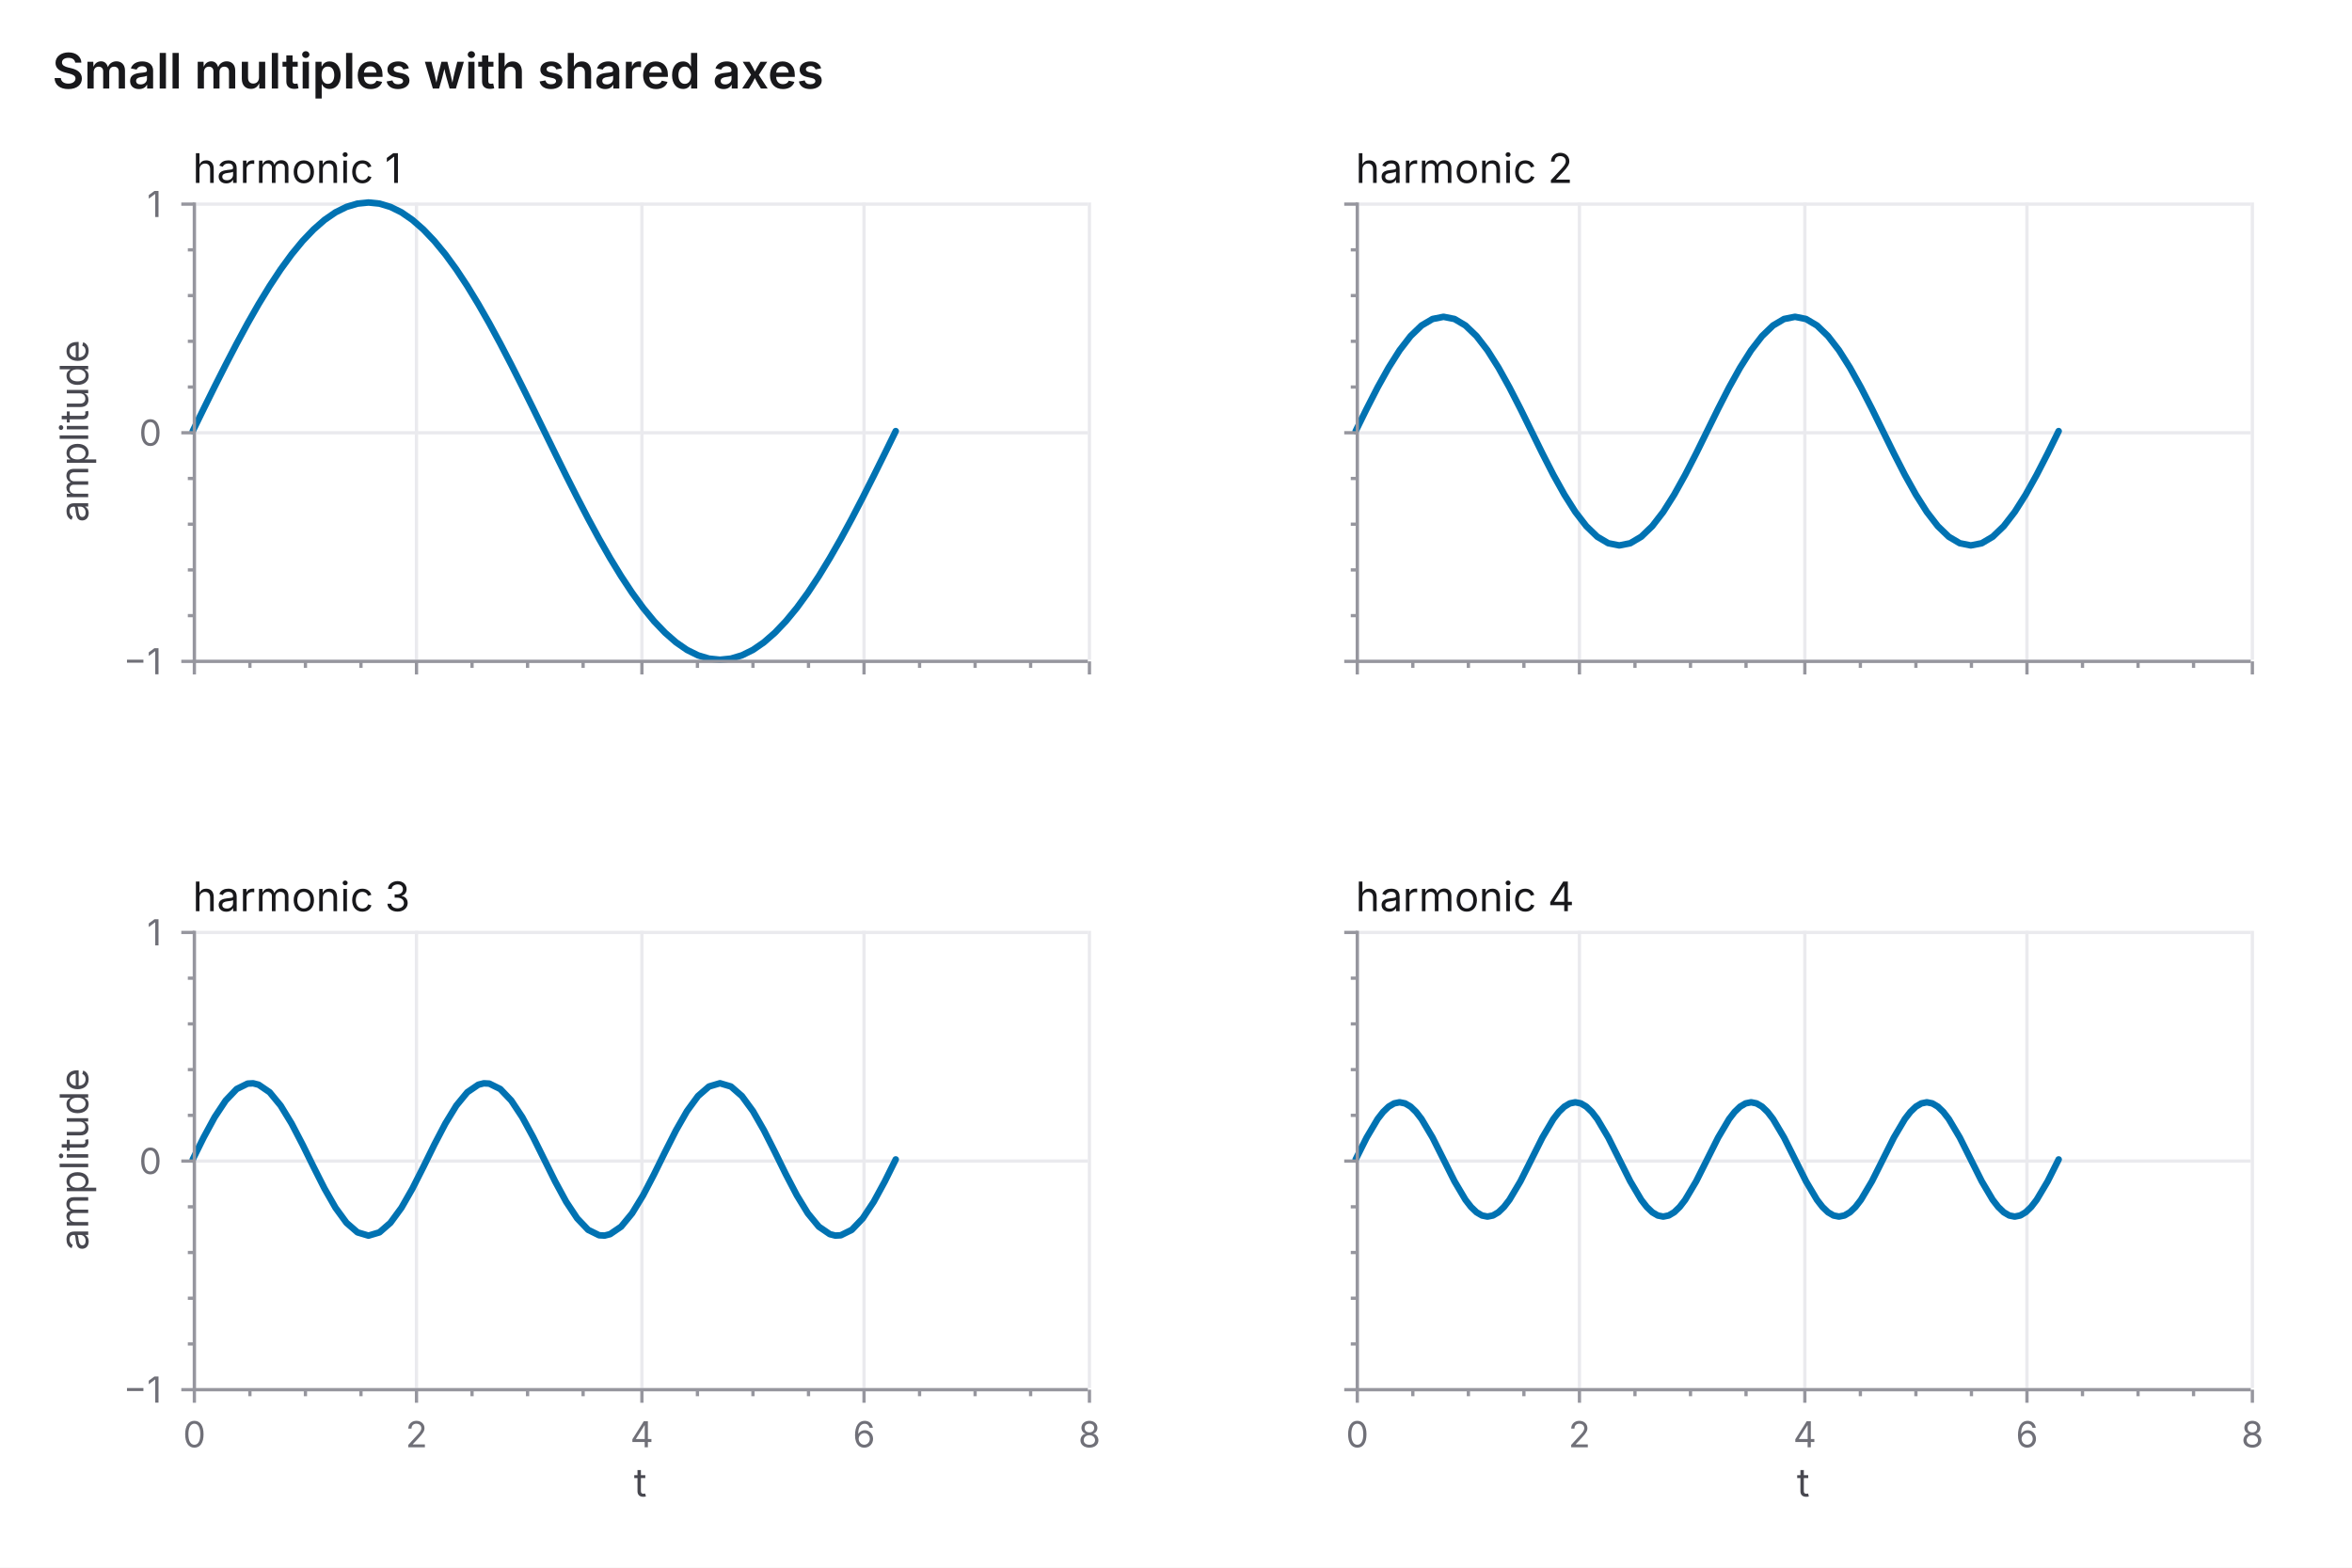
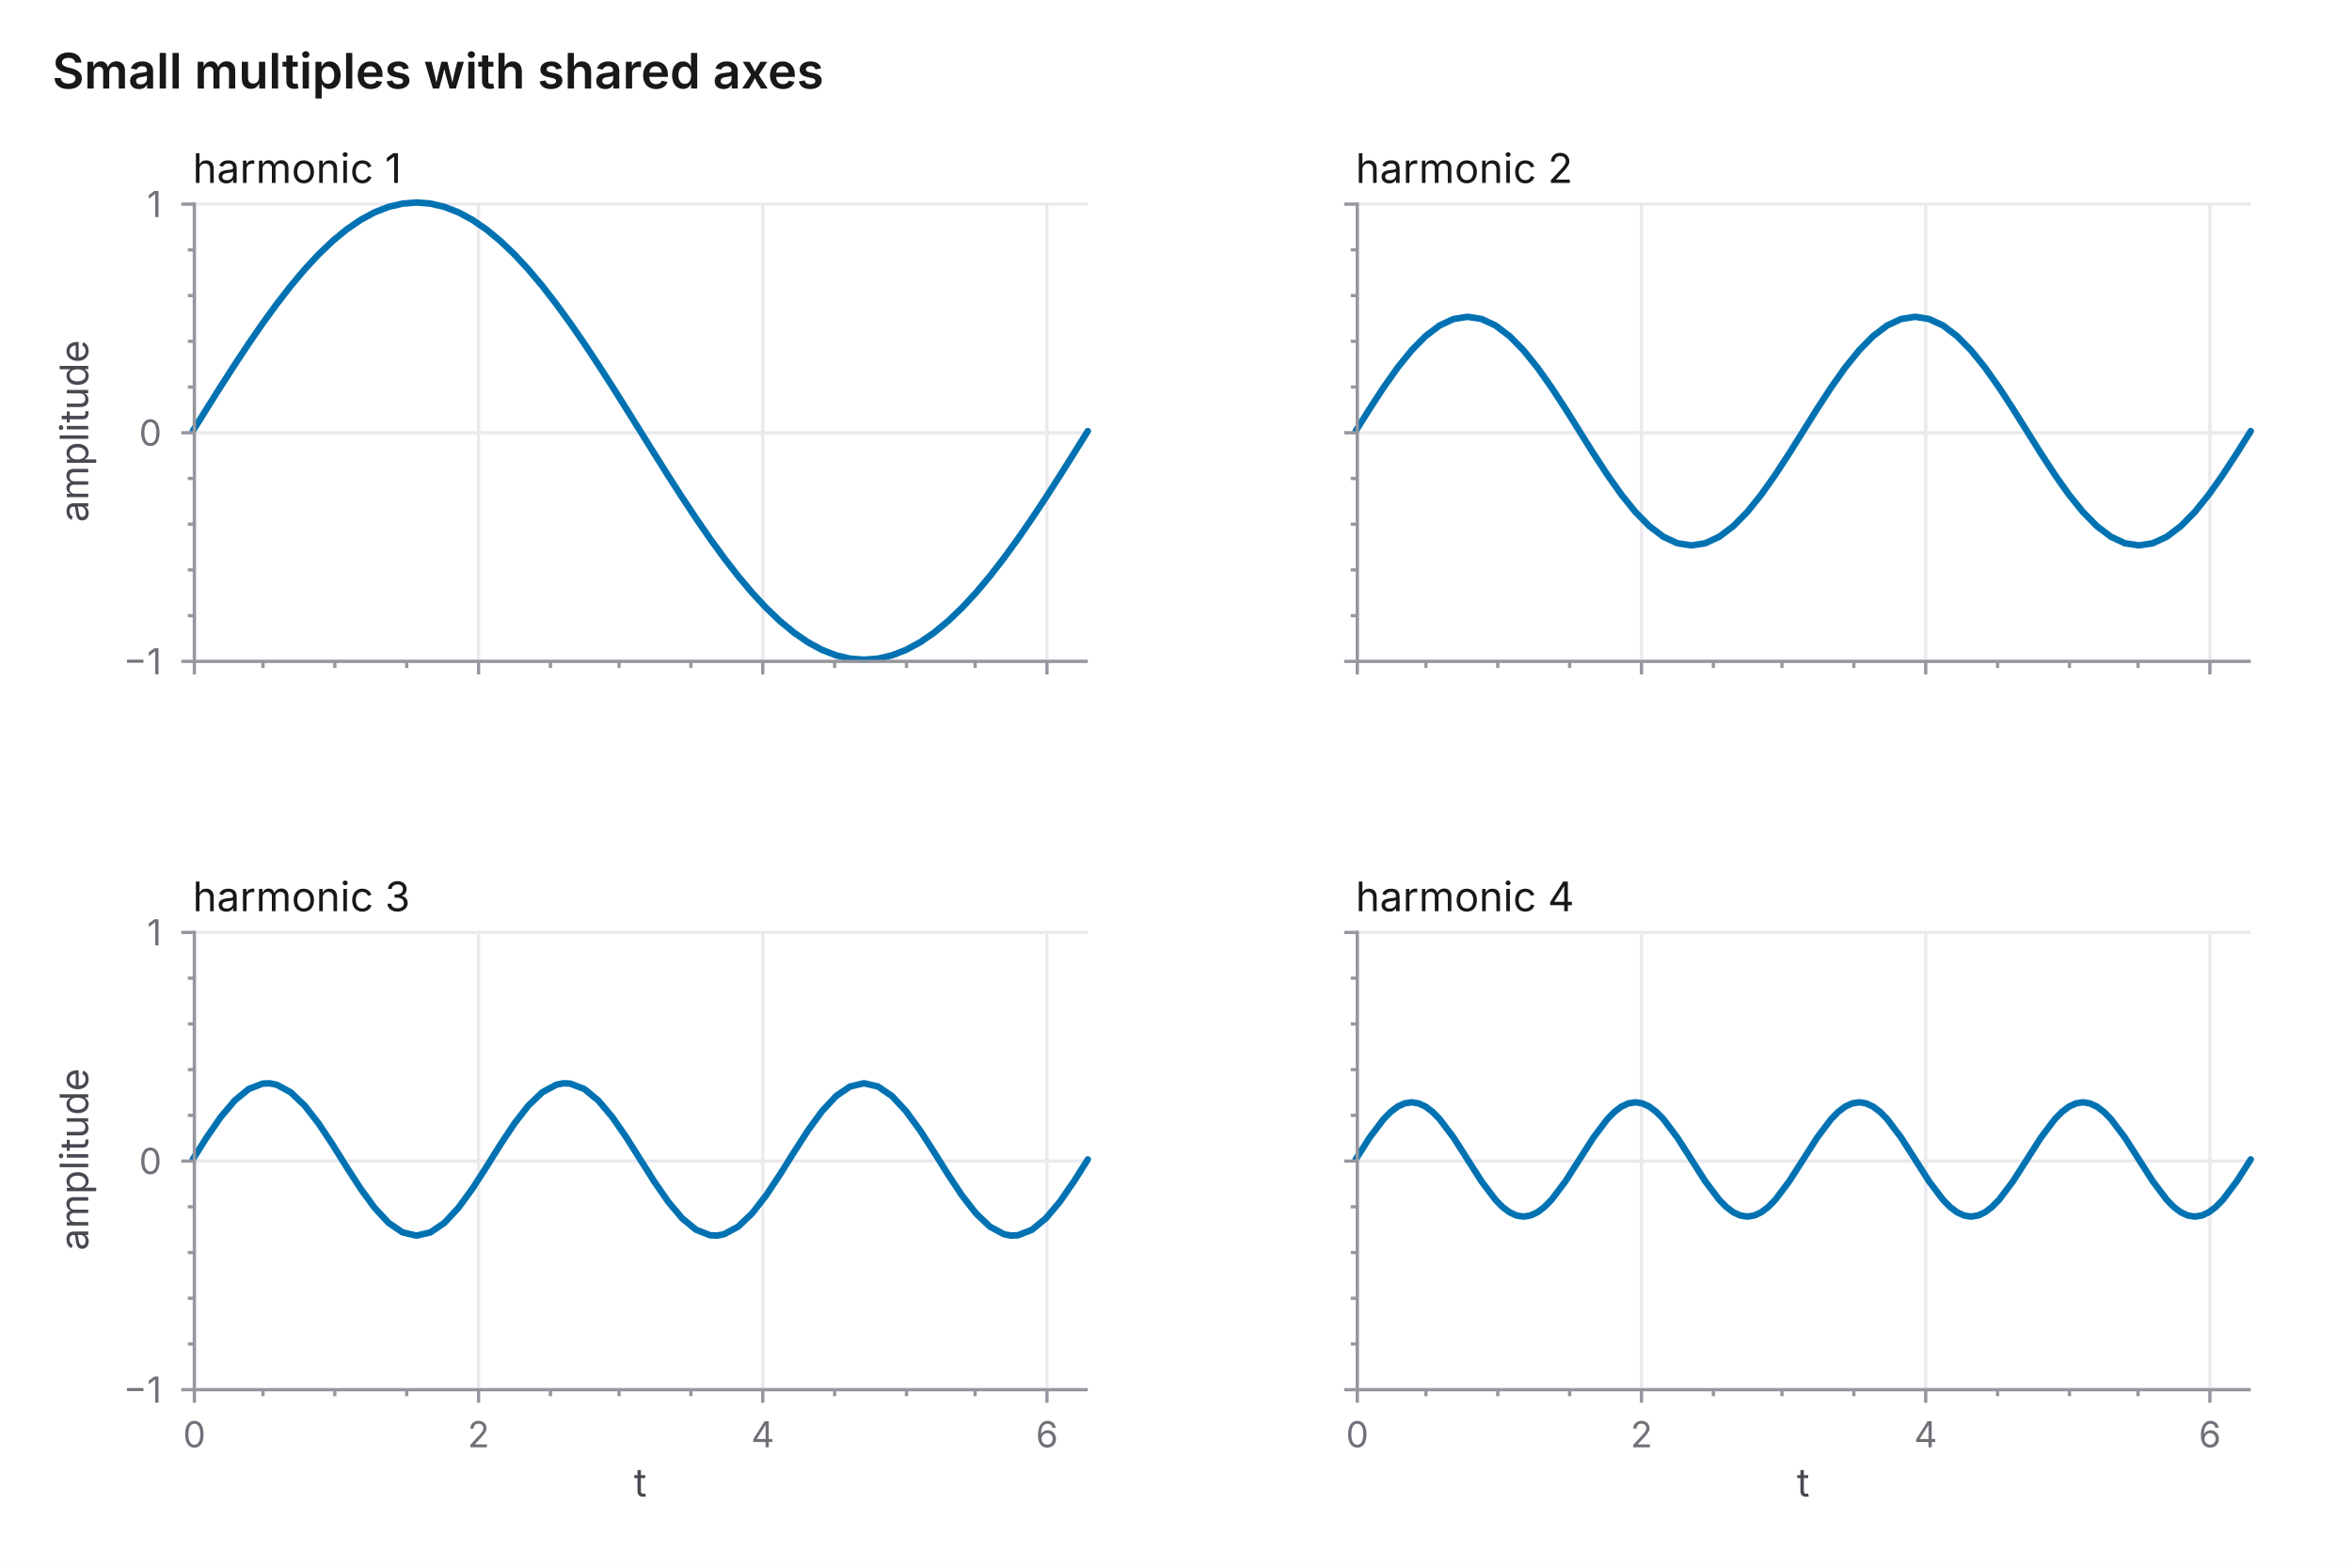
<svg xmlns="http://www.w3.org/2000/svg" width="720" height="480" viewBox="0 0 720 480">
  <defs>
    <clipPath id="c0">
      <path d="M53 56 L339 56 L339 208 L53 208 Z" />
    </clipPath>
    <clipPath id="c1">
      <path d="M409 56 L695 56 L695 208 L409 208 Z" />
    </clipPath>
    <clipPath id="c2">
      <path d="M53 279 L339 279 L339 431 L53 431 Z" />
    </clipPath>
    <clipPath id="c3">
      <path d="M409 279 L695 279 L695 431 L409 431 Z" />
    </clipPath>
  </defs>
  <path d="M0 0 L720 0 L720 480 L0 480 Z" fill="#ffffff" />
  <text x="16" y="27.1" font-size="15" fill="#18181b" text-anchor="start" font-family="Inter, &quot;Helvetica Neue&quot;, Helvetica, Arial, sans-serif" font-weight="600">Small multiples with shared axes</text>
  <path d="M59 202.5 L333 202.5" fill="none" stroke="#eaeaee" stroke-width="1" />
  <path d="M59 132.5 L333 132.5" fill="none" stroke="#eaeaee" stroke-width="1" />
  <path d="M59 62.5 L333 62.5" fill="none" stroke="#eaeaee" stroke-width="1" />
  <path d="M59.5 62 L59.5 202" fill="none" stroke="#eaeaee" stroke-width="1" />
-   <path d="M127.5 62 L127.5 202" fill="none" stroke="#eaeaee" stroke-width="1" />
-   <path d="M196.5 62 L196.5 202" fill="none" stroke="#eaeaee" stroke-width="1" />
-   <path d="M264.5 62 L264.5 202" fill="none" stroke="#eaeaee" stroke-width="1" />
-   <path d="M333.5 62 L333.5 202" fill="none" stroke="#eaeaee" stroke-width="1" />
+   <path d="M146.5 62 L146.5 202" fill="none" stroke="#eaeaee" stroke-width="1" />
+   <path d="M233.5 62 L233.5 202" fill="none" stroke="#eaeaee" stroke-width="1" />
+   <path d="M320.5 62 L320.5 202" fill="none" stroke="#eaeaee" stroke-width="1" />
  <g clip-path="url(#c0)">
-     <path d="M59 132 L62.36 125.14 L65.72 118.34 L69.09 111.68 L72.45 105.21 L75.81 99 L79.17 93.11 L82.54 87.59 L85.9 82.5 L89.26 77.89 L92.62 73.8 L95.99 70.27 L99.35 67.33 L102.71 65.01 L106.07 63.35 L109.44 62.34 L112.8 62 L116.16 62.34 L119.52 63.35 L122.89 65.01 L126.25 67.33 L129.61 70.27 L132.97 73.8 L136.34 77.89 L139.7 82.5 L143.06 87.59 L146.42 93.11 L149.79 99 L153.15 105.21 L156.51 111.68 L159.87 118.34 L163.24 125.14 L166.6 132 L169.96 138.86 L173.32 145.66 L176.69 152.32 L180.05 158.79 L183.41 165 L186.77 170.89 L190.14 176.41 L193.5 181.5 L196.86 186.11 L200.22 190.2 L203.59 193.73 L206.95 196.67 L210.31 198.99 L213.67 200.65 L217.04 201.66 L220.4 202 L223.76 201.66 L227.12 200.65 L230.49 198.99 L233.85 196.67 L237.21 193.73 L240.57 190.2 L243.94 186.11 L247.3 181.5 L250.66 176.41 L254.02 170.89 L257.39 165 L260.75 158.79 L264.11 152.32 L267.47 145.66 L270.84 138.86 L274.2 132" fill="none" stroke="#0072b2" stroke-width="2" stroke-linecap="round" stroke-linejoin="round" />
+     <path d="M59 132 L63.28 125.14 L67.56 118.34 L71.84 111.68 L76.13 105.21 L80.41 99 L84.69 93.11 L88.97 87.59 L93.25 82.5 L97.53 77.89 L101.81 73.8 L106.09 70.27 L110.38 67.33 L114.66 65.01 L118.94 63.35 L123.22 62.34 L127.5 62 L131.78 62.34 L136.06 63.35 L140.34 65.01 L144.63 67.33 L148.91 70.27 L153.19 73.8 L157.47 77.89 L161.75 82.5 L166.03 87.59 L170.31 93.11 L174.59 99 L178.88 105.21 L183.16 111.68 L187.44 118.34 L191.72 125.14 L196 132 L200.28 138.86 L204.56 145.66 L208.84 152.32 L213.13 158.79 L217.41 165 L221.69 170.89 L225.97 176.41 L230.25 181.5 L234.53 186.11 L238.81 190.2 L243.09 193.73 L247.37 196.67 L251.66 198.99 L255.94 200.65 L260.22 201.66 L264.5 202 L268.78 201.66 L273.06 200.65 L277.34 198.99 L281.63 196.67 L285.91 193.73 L290.19 190.2 L294.47 186.11 L298.75 181.5 L303.03 176.41 L307.31 170.89 L311.59 165 L315.87 158.79 L320.16 152.32 L324.44 145.66 L328.72 138.86 L333 132" fill="none" stroke="#0072b2" stroke-width="2" stroke-linecap="round" stroke-linejoin="round" />
  </g>
  <path d="M59 202.5 L333 202.5" fill="none" stroke="#96969e" stroke-width="1" />
  <path d="M59.5 62 L59.5 202.5" fill="none" stroke="#96969e" stroke-width="1" />
  <text x="49.5" y="206.46" font-size="11" fill="#707078" text-anchor="end" font-family="Inter, &quot;Helvetica Neue&quot;, Helvetica, Arial, sans-serif">−1</text>
  <text x="49.5" y="136.46" font-size="11" fill="#707078" text-anchor="end" font-family="Inter, &quot;Helvetica Neue&quot;, Helvetica, Arial, sans-serif">0</text>
  <text x="49.5" y="66.46" font-size="11" fill="#707078" text-anchor="end" font-family="Inter, &quot;Helvetica Neue&quot;, Helvetica, Arial, sans-serif">1</text>
-   <path d="M59.5 202.5 L59.5 206.5 M127.5 202.5 L127.5 206.5 M196.5 202.5 L196.5 206.5 M264.5 202.5 L264.5 206.5 M333.5 202.5 L333.5 206.5 M76.5 202.5 L76.5 204.5 M93.5 202.5 L93.5 204.5 M110.5 202.5 L110.5 204.5 M144.5 202.5 L144.5 204.5 M161.5 202.5 L161.5 204.5 M178.5 202.5 L178.5 204.5 M213.5 202.5 L213.5 204.5 M230.5 202.5 L230.5 204.5 M247.5 202.5 L247.5 204.5 M281.5 202.5 L281.5 204.5 M298.5 202.5 L298.5 204.5 M315.5 202.5 L315.5 204.5 M55.5 202.5 L59.5 202.5 M55.5 132.5 L59.5 132.5 M55.5 62.5 L59.5 62.5 M57.5 188.5 L59.5 188.5 M57.5 174.5 L59.5 174.5 M57.5 160.5 L59.5 160.5 M57.5 146.5 L59.5 146.5 M57.5 118.5 L59.5 118.5 M57.5 104.5 L59.5 104.5 M57.5 90.5 L59.5 90.5 M57.5 76.5 L59.5 76.5" fill="none" stroke="#96969e" stroke-width="1" />
+   <path d="M59.5 202.5 L59.5 206.5 M146.5 202.5 L146.5 206.5 M233.5 202.5 L233.5 206.5 M320.5 202.5 L320.5 206.5 M80.5 202.5 L80.5 204.5 M102.5 202.5 L102.5 204.5 M124.5 202.5 L124.5 204.5 M168.5 202.5 L168.5 204.5 M189.5 202.5 L189.5 204.5 M211.5 202.5 L211.5 204.5 M255.5 202.5 L255.5 204.5 M277.5 202.5 L277.5 204.5 M298.5 202.5 L298.5 204.5 M55.5 202.5 L59.5 202.5 M55.5 132.5 L59.5 132.5 M55.5 62.5 L59.5 62.5 M57.5 188.5 L59.5 188.5 M57.5 174.5 L59.5 174.5 M57.5 160.5 L59.5 160.5 M57.5 146.5 L59.5 146.5 M57.5 118.5 L59.5 118.5 M57.5 104.5 L59.5 104.5 M57.5 90.5 L59.5 90.5 M57.5 76.5 L59.5 76.5" fill="none" stroke="#96969e" stroke-width="1" />
  <text x="27" y="132" font-size="12" fill="#484850" text-anchor="middle" font-family="Inter, &quot;Helvetica Neue&quot;, Helvetica, Arial, sans-serif" transform="rotate(-90 27 132)">amplitude</text>
  <text x="59" y="56" font-size="12.5" fill="#18181b" text-anchor="start" font-family="Inter, &quot;Helvetica Neue&quot;, Helvetica, Arial, sans-serif">harmonic 1</text>
  <path d="M415 202.5 L689 202.5" fill="none" stroke="#eaeaee" stroke-width="1" />
  <path d="M415 132.5 L689 132.5" fill="none" stroke="#eaeaee" stroke-width="1" />
  <path d="M415 62.5 L689 62.5" fill="none" stroke="#eaeaee" stroke-width="1" />
  <path d="M415.5 62 L415.5 202" fill="none" stroke="#eaeaee" stroke-width="1" />
-   <path d="M483.5 62 L483.5 202" fill="none" stroke="#eaeaee" stroke-width="1" />
-   <path d="M552.5 62 L552.5 202" fill="none" stroke="#eaeaee" stroke-width="1" />
-   <path d="M620.5 62 L620.5 202" fill="none" stroke="#eaeaee" stroke-width="1" />
-   <path d="M689.5 62 L689.5 202" fill="none" stroke="#eaeaee" stroke-width="1" />
+   <path d="M502.5 62 L502.5 202" fill="none" stroke="#eaeaee" stroke-width="1" />
+   <path d="M589.5 62 L589.5 202" fill="none" stroke="#eaeaee" stroke-width="1" />
+   <path d="M676.5 62 L676.5 202" fill="none" stroke="#eaeaee" stroke-width="1" />
  <g clip-path="url(#c1)">
-     <path d="M415 132 L418.36 125.17 L421.72 118.61 L425.09 112.56 L428.45 107.25 L431.81 102.9 L435.17 99.66 L438.54 97.67 L441.9 97 L445.26 97.67 L448.62 99.66 L451.99 102.9 L455.35 107.25 L458.71 112.56 L462.07 118.61 L465.44 125.17 L468.8 132 L472.16 138.83 L475.52 145.39 L478.89 151.44 L482.25 156.75 L485.61 161.1 L488.97 164.34 L492.34 166.33 L495.7 167 L499.06 166.33 L502.42 164.34 L505.79 161.1 L509.15 156.75 L512.51 151.44 L515.87 145.39 L519.24 138.83 L522.6 132 L525.96 125.17 L529.32 118.61 L532.69 112.56 L536.05 107.25 L539.41 102.9 L542.77 99.66 L546.14 97.67 L549.5 97 L552.86 97.67 L556.22 99.66 L559.59 102.9 L562.95 107.25 L566.31 112.56 L569.67 118.61 L573.04 125.17 L576.4 132 L579.76 138.83 L583.12 145.39 L586.49 151.44 L589.85 156.75 L593.21 161.1 L596.57 164.34 L599.94 166.33 L603.3 167 L606.66 166.33 L610.02 164.34 L613.39 161.1 L616.75 156.75 L620.11 151.44 L623.47 145.39 L626.84 138.83 L630.2 132" fill="none" stroke="#0072b2" stroke-width="2" stroke-linecap="round" stroke-linejoin="round" />
+     <path d="M415 132 L419.28 125.17 L423.56 118.61 L427.84 112.56 L432.13 107.25 L436.41 102.9 L440.69 99.66 L444.97 97.67 L449.25 97 L453.53 97.67 L457.81 99.66 L462.09 102.9 L466.38 107.25 L470.66 112.56 L474.94 118.61 L479.22 125.17 L483.5 132 L487.78 138.83 L492.06 145.39 L496.34 151.44 L500.63 156.75 L504.91 161.1 L509.19 164.34 L513.47 166.33 L517.75 167 L522.03 166.33 L526.31 164.34 L530.59 161.1 L534.88 156.75 L539.16 151.44 L543.44 145.39 L547.72 138.83 L552 132 L556.28 125.17 L560.56 118.61 L564.84 112.56 L569.13 107.25 L573.41 102.9 L577.69 99.66 L581.97 97.67 L586.25 97 L590.53 97.67 L594.81 99.66 L599.09 102.9 L603.38 107.25 L607.66 112.56 L611.94 118.61 L616.22 125.17 L620.5 132 L624.78 138.83 L629.06 145.39 L633.34 151.44 L637.63 156.75 L641.91 161.1 L646.19 164.34 L650.47 166.33 L654.75 167 L659.03 166.33 L663.31 164.34 L667.59 161.1 L671.88 156.75 L676.16 151.44 L680.44 145.39 L684.72 138.83 L689 132" fill="none" stroke="#0072b2" stroke-width="2" stroke-linecap="round" stroke-linejoin="round" />
  </g>
  <path d="M415 202.5 L689 202.5" fill="none" stroke="#96969e" stroke-width="1" />
  <path d="M415.5 62 L415.5 202.5" fill="none" stroke="#96969e" stroke-width="1" />
-   <path d="M415.5 202.5 L415.5 206.5 M483.5 202.5 L483.5 206.5 M552.5 202.5 L552.5 206.5 M620.5 202.5 L620.5 206.5 M689.5 202.5 L689.5 206.5 M432.5 202.5 L432.5 204.5 M449.5 202.5 L449.5 204.5 M466.5 202.5 L466.5 204.5 M500.5 202.5 L500.5 204.5 M517.5 202.5 L517.5 204.5 M534.5 202.5 L534.5 204.5 M569.5 202.5 L569.5 204.5 M586.5 202.5 L586.5 204.5 M603.5 202.5 L603.5 204.5 M637.5 202.5 L637.5 204.5 M654.5 202.5 L654.5 204.5 M671.5 202.5 L671.5 204.5 M411.5 202.5 L415.5 202.5 M411.5 132.5 L415.5 132.5 M411.5 62.5 L415.5 62.5 M413.5 188.5 L415.5 188.5 M413.5 174.5 L415.5 174.5 M413.5 160.5 L415.5 160.5 M413.5 146.5 L415.5 146.5 M413.5 118.5 L415.5 118.5 M413.5 104.5 L415.5 104.5 M413.5 90.5 L415.5 90.5 M413.5 76.5 L415.5 76.5" fill="none" stroke="#96969e" stroke-width="1" />
+   <path d="M415.5 202.5 L415.5 206.5 M502.5 202.5 L502.5 206.5 M589.5 202.5 L589.5 206.5 M676.5 202.5 L676.5 206.5 M436.5 202.5 L436.5 204.5 M458.5 202.5 L458.5 204.5 M480.5 202.5 L480.5 204.5 M524.5 202.5 L524.5 204.5 M545.5 202.5 L545.5 204.5 M567.5 202.5 L567.5 204.5 M611.5 202.5 L611.5 204.5 M633.5 202.5 L633.5 204.5 M654.5 202.5 L654.5 204.5 M411.5 202.5 L415.5 202.5 M411.5 132.5 L415.5 132.5 M411.5 62.5 L415.5 62.5 M413.5 188.5 L415.5 188.5 M413.5 174.5 L415.5 174.5 M413.5 160.5 L415.5 160.5 M413.5 146.5 L415.5 146.5 M413.5 118.5 L415.5 118.5 M413.5 104.5 L415.5 104.5 M413.5 90.5 L415.5 90.5 M413.5 76.5 L415.5 76.5" fill="none" stroke="#96969e" stroke-width="1" />
  <text x="415" y="56" font-size="12.5" fill="#18181b" text-anchor="start" font-family="Inter, &quot;Helvetica Neue&quot;, Helvetica, Arial, sans-serif">harmonic 2</text>
  <path d="M59 425.5 L333 425.5" fill="none" stroke="#eaeaee" stroke-width="1" />
  <path d="M59 355.5 L333 355.5" fill="none" stroke="#eaeaee" stroke-width="1" />
  <path d="M59 285.5 L333 285.5" fill="none" stroke="#eaeaee" stroke-width="1" />
  <path d="M59.5 285 L59.5 425" fill="none" stroke="#eaeaee" stroke-width="1" />
-   <path d="M127.5 285 L127.5 425" fill="none" stroke="#eaeaee" stroke-width="1" />
-   <path d="M196.5 285 L196.5 425" fill="none" stroke="#eaeaee" stroke-width="1" />
-   <path d="M264.5 285 L264.5 425" fill="none" stroke="#eaeaee" stroke-width="1" />
-   <path d="M333.5 285 L333.5 425" fill="none" stroke="#eaeaee" stroke-width="1" />
+   <path d="M146.5 285 L146.5 425" fill="none" stroke="#eaeaee" stroke-width="1" />
+   <path d="M233.5 285 L233.5 425" fill="none" stroke="#eaeaee" stroke-width="1" />
+   <path d="M320.5 285 L320.5 425" fill="none" stroke="#eaeaee" stroke-width="1" />
  <g clip-path="url(#c2)">
-     <path d="M59 355 L62.36 348.23 L65.72 342.04 L69.09 336.96 L72.45 333.44 L75.81 331.78 L77.49 331.69 L79.17 332.12 L82.54 334.42 L85.9 338.5 L89.26 344 L92.62 350.45 L95.99 357.29 L99.35 363.93 L102.71 369.8 L106.07 374.4 L109.44 377.33 L112.8 378.33 L116.16 377.33 L119.52 374.4 L122.89 369.8 L126.25 363.93 L129.61 357.29 L132.97 350.45 L136.34 344 L139.7 338.5 L143.06 334.42 L146.42 332.12 L148.11 331.69 L149.79 331.78 L153.15 333.44 L156.51 336.96 L159.87 342.04 L163.24 348.23 L166.6 355 L169.96 361.77 L173.32 367.96 L176.69 373.04 L180.05 376.56 L183.41 378.22 L185.09 378.31 L186.77 377.88 L190.14 375.58 L193.5 371.5 L196.86 366 L200.22 359.55 L203.59 352.71 L206.95 346.07 L210.31 340.2 L213.67 335.6 L217.04 332.67 L220.4 331.67 L223.76 332.67 L227.12 335.6 L230.49 340.2 L233.85 346.07 L237.21 352.71 L240.57 359.55 L243.94 366 L247.3 371.5 L250.66 375.58 L254.02 377.88 L255.71 378.31 L257.39 378.22 L260.75 376.56 L264.11 373.04 L267.47 367.96 L270.84 361.77 L274.2 355" fill="none" stroke="#0072b2" stroke-width="2" stroke-linecap="round" stroke-linejoin="round" />
+     <path d="M59 355 L63.28 348.23 L67.56 342.04 L71.84 336.96 L76.13 333.44 L80.41 331.78 L82.55 331.69 L84.69 332.12 L88.97 334.42 L93.25 338.5 L97.53 344 L101.81 350.45 L106.09 357.29 L110.38 363.93 L114.66 369.8 L118.94 374.4 L123.22 377.33 L127.5 378.33 L131.78 377.33 L136.06 374.4 L140.34 369.8 L144.63 363.93 L148.91 357.29 L153.19 350.45 L157.47 344 L161.75 338.5 L166.03 334.42 L170.31 332.12 L172.45 331.69 L174.59 331.78 L178.88 333.44 L183.16 336.96 L187.44 342.04 L191.72 348.23 L196 355 L200.28 361.77 L204.56 367.96 L208.84 373.04 L213.13 376.56 L217.41 378.22 L219.55 378.31 L221.69 377.88 L225.97 375.58 L230.25 371.5 L234.53 366 L238.81 359.55 L243.09 352.71 L247.37 346.07 L251.66 340.2 L255.94 335.6 L260.22 332.67 L264.5 331.67 L268.78 332.67 L273.06 335.6 L277.34 340.2 L281.63 346.07 L285.91 352.71 L290.19 359.55 L294.47 366 L298.75 371.5 L303.03 375.58 L307.31 377.88 L309.45 378.31 L311.59 378.22 L315.87 376.56 L320.16 373.04 L324.44 367.96 L328.72 361.77 L333 355" fill="none" stroke="#0072b2" stroke-width="2" stroke-linecap="round" stroke-linejoin="round" />
  </g>
  <path d="M59 425.5 L333 425.5" fill="none" stroke="#96969e" stroke-width="1" />
  <path d="M59.5 285 L59.5 425.5" fill="none" stroke="#96969e" stroke-width="1" />
  <text x="59.5" y="443.14" font-size="11" fill="#707078" text-anchor="middle" font-family="Inter, &quot;Helvetica Neue&quot;, Helvetica, Arial, sans-serif">0</text>
-   <text x="127.5" y="443.14" font-size="11" fill="#707078" text-anchor="middle" font-family="Inter, &quot;Helvetica Neue&quot;, Helvetica, Arial, sans-serif">2</text>
-   <text x="196.5" y="443.14" font-size="11" fill="#707078" text-anchor="middle" font-family="Inter, &quot;Helvetica Neue&quot;, Helvetica, Arial, sans-serif">4</text>
-   <text x="264.5" y="443.14" font-size="11" fill="#707078" text-anchor="middle" font-family="Inter, &quot;Helvetica Neue&quot;, Helvetica, Arial, sans-serif">6</text>
-   <text x="333.5" y="443.14" font-size="11" fill="#707078" text-anchor="middle" font-family="Inter, &quot;Helvetica Neue&quot;, Helvetica, Arial, sans-serif">8</text>
+   <text x="146.5" y="443.14" font-size="11" fill="#707078" text-anchor="middle" font-family="Inter, &quot;Helvetica Neue&quot;, Helvetica, Arial, sans-serif">2</text>
+   <text x="233.5" y="443.14" font-size="11" fill="#707078" text-anchor="middle" font-family="Inter, &quot;Helvetica Neue&quot;, Helvetica, Arial, sans-serif">4</text>
+   <text x="320.5" y="443.14" font-size="11" fill="#707078" text-anchor="middle" font-family="Inter, &quot;Helvetica Neue&quot;, Helvetica, Arial, sans-serif">6</text>
  <text x="49.5" y="429.46" font-size="11" fill="#707078" text-anchor="end" font-family="Inter, &quot;Helvetica Neue&quot;, Helvetica, Arial, sans-serif">−1</text>
  <text x="49.5" y="359.46" font-size="11" fill="#707078" text-anchor="end" font-family="Inter, &quot;Helvetica Neue&quot;, Helvetica, Arial, sans-serif">0</text>
  <text x="49.5" y="289.46" font-size="11" fill="#707078" text-anchor="end" font-family="Inter, &quot;Helvetica Neue&quot;, Helvetica, Arial, sans-serif">1</text>
-   <path d="M59.5 425.5 L59.5 429.5 M127.5 425.5 L127.5 429.5 M196.5 425.5 L196.5 429.5 M264.5 425.5 L264.5 429.5 M333.5 425.5 L333.5 429.5 M76.5 425.5 L76.5 427.5 M93.5 425.5 L93.5 427.5 M110.5 425.5 L110.5 427.5 M144.5 425.5 L144.5 427.5 M161.5 425.5 L161.5 427.5 M178.5 425.5 L178.5 427.5 M213.5 425.5 L213.5 427.5 M230.5 425.5 L230.5 427.5 M247.5 425.5 L247.5 427.5 M281.5 425.5 L281.5 427.5 M298.5 425.5 L298.5 427.5 M315.5 425.5 L315.5 427.5 M55.5 425.5 L59.5 425.5 M55.5 355.5 L59.5 355.5 M55.5 285.5 L59.5 285.5 M57.5 411.5 L59.5 411.5 M57.5 397.5 L59.5 397.5 M57.5 383.5 L59.5 383.5 M57.5 369.5 L59.5 369.5 M57.5 341.5 L59.5 341.5 M57.5 327.5 L59.5 327.5 M57.5 313.5 L59.5 313.5 M57.5 299.5 L59.5 299.5" fill="none" stroke="#96969e" stroke-width="1" />
+   <path d="M59.5 425.5 L59.5 429.5 M146.5 425.5 L146.5 429.5 M233.5 425.5 L233.5 429.5 M320.5 425.5 L320.5 429.5 M80.5 425.5 L80.5 427.5 M102.5 425.5 L102.5 427.5 M124.5 425.5 L124.5 427.5 M168.5 425.5 L168.5 427.5 M189.5 425.5 L189.5 427.5 M211.5 425.5 L211.5 427.5 M255.5 425.5 L255.5 427.5 M277.5 425.5 L277.5 427.5 M298.5 425.5 L298.5 427.5 M55.5 425.5 L59.5 425.5 M55.5 355.5 L59.5 355.5 M55.5 285.5 L59.5 285.5 M57.5 411.5 L59.5 411.5 M57.5 397.5 L59.5 397.5 M57.5 383.5 L59.5 383.5 M57.5 369.5 L59.5 369.5 M57.5 341.5 L59.5 341.5 M57.5 327.5 L59.5 327.5 M57.5 313.5 L59.5 313.5 M57.5 299.5 L59.5 299.5" fill="none" stroke="#96969e" stroke-width="1" />
  <text x="196" y="458.22" font-size="12" fill="#484850" text-anchor="middle" font-family="Inter, &quot;Helvetica Neue&quot;, Helvetica, Arial, sans-serif">t</text>
  <text x="27" y="355" font-size="12" fill="#484850" text-anchor="middle" font-family="Inter, &quot;Helvetica Neue&quot;, Helvetica, Arial, sans-serif" transform="rotate(-90 27 355)">amplitude</text>
  <text x="59" y="279" font-size="12.5" fill="#18181b" text-anchor="start" font-family="Inter, &quot;Helvetica Neue&quot;, Helvetica, Arial, sans-serif">harmonic 3</text>
  <path d="M415 425.5 L689 425.5" fill="none" stroke="#eaeaee" stroke-width="1" />
  <path d="M415 355.5 L689 355.5" fill="none" stroke="#eaeaee" stroke-width="1" />
  <path d="M415 285.5 L689 285.5" fill="none" stroke="#eaeaee" stroke-width="1" />
  <path d="M415.5 285 L415.5 425" fill="none" stroke="#eaeaee" stroke-width="1" />
-   <path d="M483.5 285 L483.5 425" fill="none" stroke="#eaeaee" stroke-width="1" />
-   <path d="M552.5 285 L552.5 425" fill="none" stroke="#eaeaee" stroke-width="1" />
-   <path d="M620.5 285 L620.5 425" fill="none" stroke="#eaeaee" stroke-width="1" />
-   <path d="M689.5 285 L689.5 425" fill="none" stroke="#eaeaee" stroke-width="1" />
+   <path d="M502.5 285 L502.5 425" fill="none" stroke="#eaeaee" stroke-width="1" />
+   <path d="M589.5 285 L589.5 425" fill="none" stroke="#eaeaee" stroke-width="1" />
+   <path d="M676.5 285 L676.5 425" fill="none" stroke="#eaeaee" stroke-width="1" />
  <g clip-path="url(#c3)">
-     <path d="M415 355 L418.36 348.3 L421.72 342.63 L423.41 340.45 L425.09 338.83 L426.77 337.84 L428.45 337.5 L430.13 337.84 L431.81 338.83 L433.49 340.45 L435.17 342.63 L438.54 348.3 L441.9 355 L445.26 361.7 L448.62 367.37 L450.31 369.55 L451.99 371.17 L453.67 372.16 L455.35 372.5 L457.03 372.16 L458.71 371.17 L460.39 369.55 L462.07 367.37 L465.44 361.7 L468.8 355 L472.16 348.3 L475.52 342.63 L477.21 340.45 L478.89 338.83 L480.57 337.84 L482.25 337.5 L483.93 337.84 L485.61 338.83 L487.29 340.45 L488.97 342.63 L492.34 348.3 L495.7 355 L499.06 361.7 L502.42 367.37 L504.11 369.55 L505.79 371.17 L507.47 372.16 L509.15 372.5 L510.83 372.16 L512.51 371.17 L514.19 369.55 L515.87 367.37 L519.24 361.7 L522.6 355 L525.96 348.3 L529.32 342.63 L531.01 340.45 L532.69 338.83 L534.37 337.84 L536.05 337.5 L537.73 337.84 L539.41 338.83 L541.09 340.45 L542.77 342.63 L546.14 348.3 L549.5 355 L552.86 361.7 L556.22 367.37 L557.91 369.55 L559.59 371.17 L561.27 372.16 L562.95 372.5 L564.63 372.16 L566.31 371.17 L567.99 369.55 L569.67 367.37 L573.04 361.7 L576.4 355 L579.76 348.3 L583.12 342.63 L584.81 340.45 L586.49 338.83 L588.17 337.84 L589.85 337.5 L591.53 337.84 L593.21 338.83 L594.89 340.45 L596.57 342.63 L599.94 348.3 L603.3 355 L606.66 361.7 L610.02 367.37 L611.71 369.55 L613.39 371.17 L615.07 372.16 L616.75 372.5 L618.43 372.16 L620.11 371.17 L621.79 369.55 L623.47 367.37 L626.84 361.7 L630.2 355" fill="none" stroke="#0072b2" stroke-width="2" stroke-linecap="round" stroke-linejoin="round" />
+     <path d="M415 355 L419.28 348.3 L423.56 342.63 L425.7 340.45 L427.84 338.83 L429.98 337.84 L432.13 337.5 L434.27 337.84 L436.41 338.83 L438.55 340.45 L440.69 342.63 L444.97 348.3 L449.25 355 L453.53 361.7 L457.81 367.37 L459.95 369.55 L462.09 371.17 L464.23 372.16 L466.38 372.5 L468.52 372.16 L470.66 371.17 L472.8 369.55 L474.94 367.37 L479.22 361.7 L483.5 355 L487.78 348.3 L492.06 342.63 L494.2 340.45 L496.34 338.83 L498.48 337.84 L500.63 337.5 L502.77 337.84 L504.91 338.83 L507.05 340.45 L509.19 342.63 L513.47 348.3 L517.75 355 L522.03 361.7 L526.31 367.37 L528.45 369.55 L530.59 371.17 L532.73 372.16 L534.88 372.5 L537.02 372.16 L539.16 371.17 L541.3 369.55 L543.44 367.37 L547.72 361.7 L552 355 L556.28 348.3 L560.56 342.63 L562.7 340.45 L564.84 338.83 L566.98 337.84 L569.13 337.5 L571.27 337.84 L573.41 338.83 L575.55 340.45 L577.69 342.63 L581.97 348.3 L586.25 355 L590.53 361.7 L594.81 367.37 L596.95 369.55 L599.09 371.17 L601.23 372.16 L603.38 372.5 L605.52 372.16 L607.66 371.17 L609.8 369.55 L611.94 367.37 L616.22 361.7 L620.5 355 L624.78 348.3 L629.06 342.63 L631.2 340.45 L633.34 338.83 L635.48 337.84 L637.63 337.5 L639.77 337.84 L641.91 338.83 L644.05 340.45 L646.19 342.63 L650.47 348.3 L654.75 355 L659.03 361.7 L663.31 367.37 L665.45 369.55 L667.59 371.17 L669.73 372.16 L671.88 372.5 L674.02 372.16 L676.16 371.17 L678.3 369.55 L680.44 367.37 L684.72 361.7 L689 355" fill="none" stroke="#0072b2" stroke-width="2" stroke-linecap="round" stroke-linejoin="round" />
  </g>
  <path d="M415 425.5 L689 425.5" fill="none" stroke="#96969e" stroke-width="1" />
  <path d="M415.5 285 L415.5 425.5" fill="none" stroke="#96969e" stroke-width="1" />
  <text x="415.5" y="443.14" font-size="11" fill="#707078" text-anchor="middle" font-family="Inter, &quot;Helvetica Neue&quot;, Helvetica, Arial, sans-serif">0</text>
-   <text x="483.5" y="443.14" font-size="11" fill="#707078" text-anchor="middle" font-family="Inter, &quot;Helvetica Neue&quot;, Helvetica, Arial, sans-serif">2</text>
-   <text x="552.5" y="443.14" font-size="11" fill="#707078" text-anchor="middle" font-family="Inter, &quot;Helvetica Neue&quot;, Helvetica, Arial, sans-serif">4</text>
-   <text x="620.5" y="443.14" font-size="11" fill="#707078" text-anchor="middle" font-family="Inter, &quot;Helvetica Neue&quot;, Helvetica, Arial, sans-serif">6</text>
-   <text x="689.5" y="443.14" font-size="11" fill="#707078" text-anchor="middle" font-family="Inter, &quot;Helvetica Neue&quot;, Helvetica, Arial, sans-serif">8</text>
-   <path d="M415.5 425.5 L415.5 429.5 M483.5 425.5 L483.5 429.5 M552.5 425.5 L552.5 429.5 M620.5 425.5 L620.5 429.5 M689.5 425.5 L689.5 429.5 M432.5 425.5 L432.5 427.5 M449.5 425.5 L449.5 427.5 M466.5 425.5 L466.5 427.5 M500.5 425.5 L500.5 427.5 M517.5 425.5 L517.5 427.5 M534.5 425.5 L534.5 427.5 M569.5 425.5 L569.5 427.5 M586.5 425.5 L586.5 427.5 M603.5 425.5 L603.5 427.5 M637.5 425.5 L637.5 427.5 M654.5 425.5 L654.5 427.5 M671.5 425.5 L671.5 427.5 M411.5 425.5 L415.5 425.5 M411.5 355.5 L415.5 355.5 M411.5 285.5 L415.5 285.5 M413.5 411.5 L415.5 411.5 M413.5 397.5 L415.5 397.5 M413.5 383.5 L415.5 383.5 M413.5 369.5 L415.5 369.5 M413.5 341.5 L415.5 341.5 M413.5 327.5 L415.5 327.5 M413.5 313.5 L415.5 313.5 M413.5 299.5 L415.5 299.5" fill="none" stroke="#96969e" stroke-width="1" />
+   <text x="502.5" y="443.14" font-size="11" fill="#707078" text-anchor="middle" font-family="Inter, &quot;Helvetica Neue&quot;, Helvetica, Arial, sans-serif">2</text>
+   <text x="589.5" y="443.14" font-size="11" fill="#707078" text-anchor="middle" font-family="Inter, &quot;Helvetica Neue&quot;, Helvetica, Arial, sans-serif">4</text>
+   <text x="676.5" y="443.14" font-size="11" fill="#707078" text-anchor="middle" font-family="Inter, &quot;Helvetica Neue&quot;, Helvetica, Arial, sans-serif">6</text>
+   <path d="M415.5 425.5 L415.5 429.5 M502.5 425.5 L502.5 429.5 M589.5 425.5 L589.5 429.5 M676.5 425.5 L676.5 429.5 M436.5 425.5 L436.5 427.5 M458.5 425.5 L458.5 427.5 M480.5 425.5 L480.5 427.5 M524.5 425.5 L524.5 427.5 M545.5 425.5 L545.5 427.5 M567.5 425.5 L567.5 427.5 M611.5 425.5 L611.5 427.5 M633.5 425.5 L633.5 427.5 M654.5 425.5 L654.5 427.5 M411.5 425.5 L415.5 425.5 M411.5 355.5 L415.5 355.5 M411.5 285.5 L415.5 285.5 M413.5 411.5 L415.5 411.5 M413.5 397.5 L415.5 397.5 M413.5 383.5 L415.5 383.5 M413.5 369.5 L415.5 369.5 M413.5 341.5 L415.5 341.5 M413.5 327.5 L415.5 327.5 M413.5 313.5 L415.5 313.5 M413.5 299.5 L415.5 299.5" fill="none" stroke="#96969e" stroke-width="1" />
  <text x="552" y="458.22" font-size="12" fill="#484850" text-anchor="middle" font-family="Inter, &quot;Helvetica Neue&quot;, Helvetica, Arial, sans-serif">t</text>
  <text x="415" y="279" font-size="12.5" fill="#18181b" text-anchor="start" font-family="Inter, &quot;Helvetica Neue&quot;, Helvetica, Arial, sans-serif">harmonic 4</text>
</svg>
